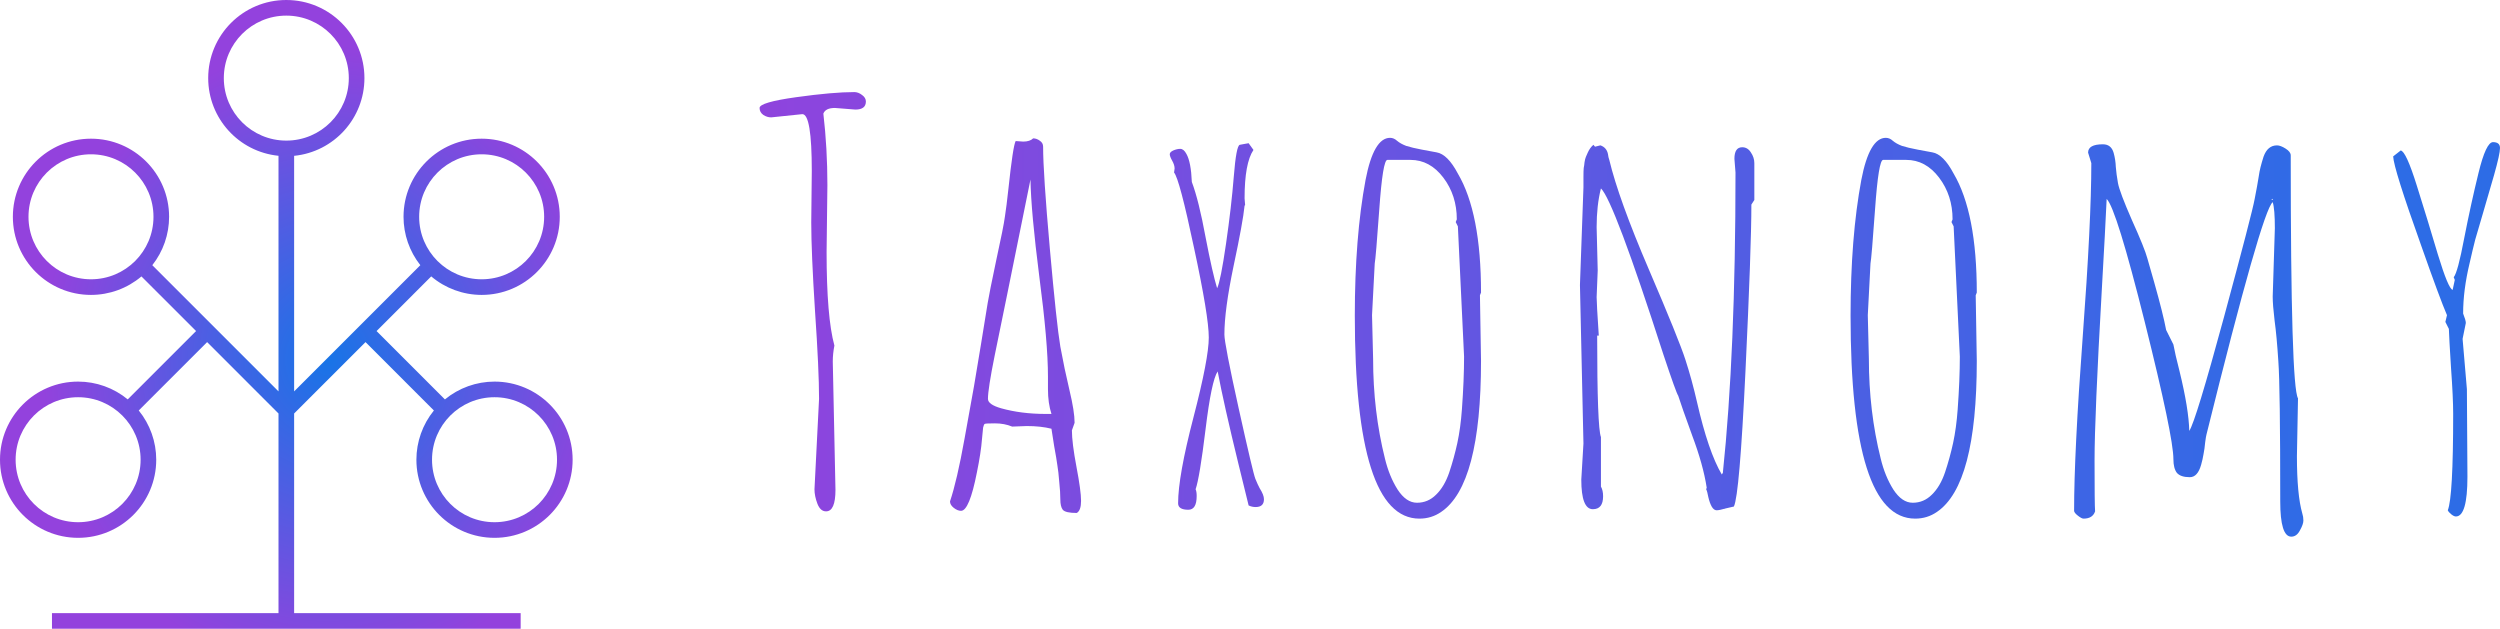
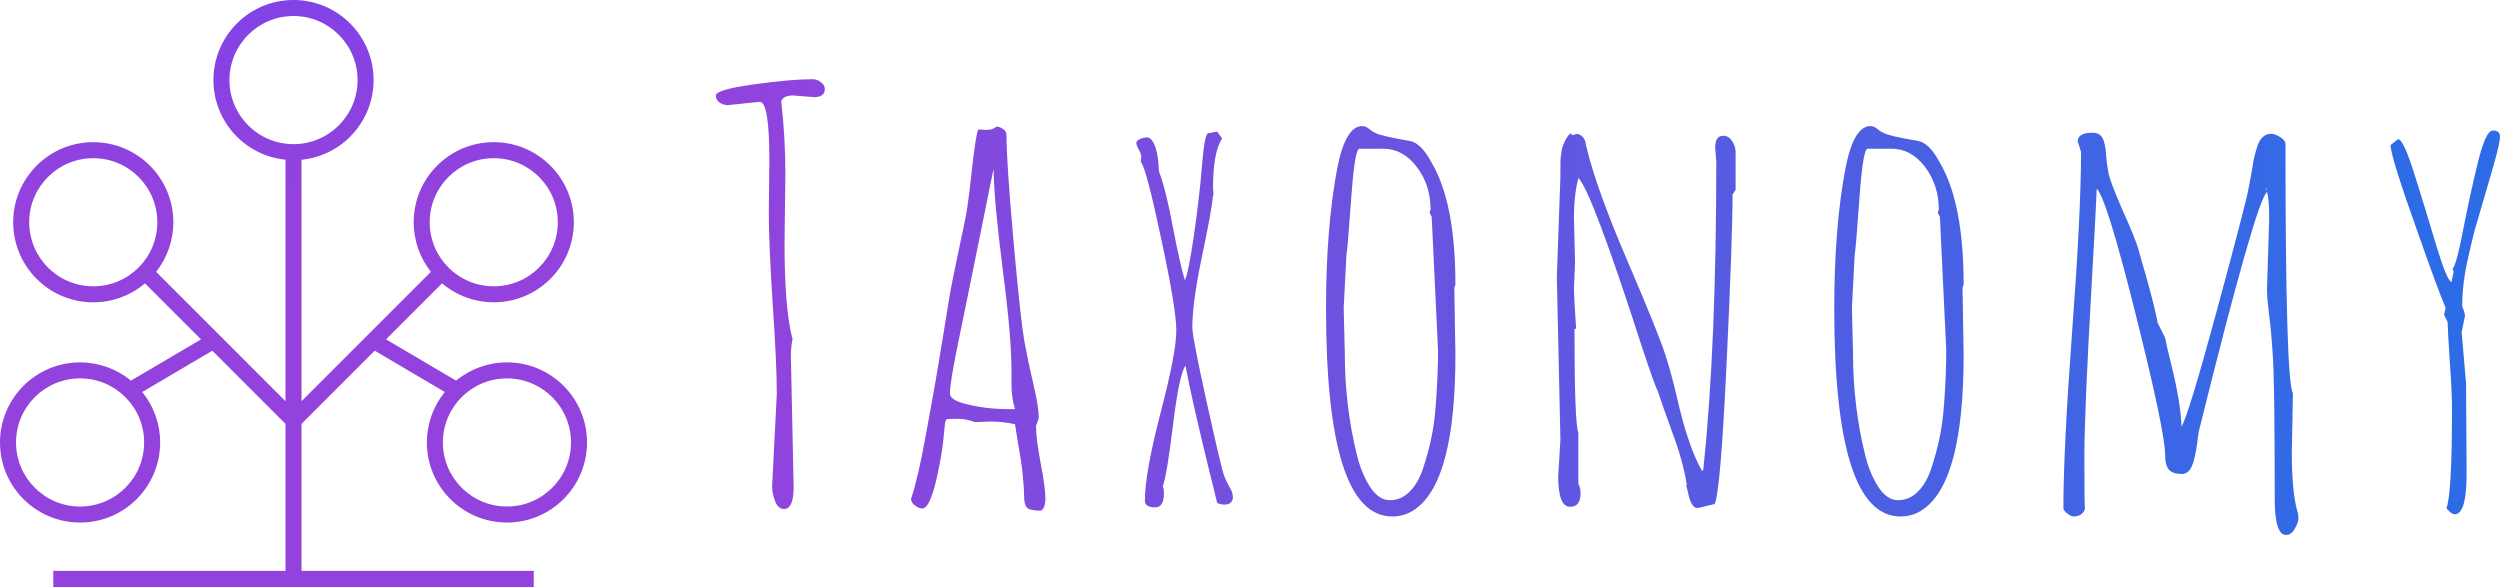
- <svg xmlns="http://www.w3.org/2000/svg" xmlns:xlink="http://www.w3.org/1999/xlink" width="800.099mm" height="201.221mm" viewBox="0 0 800.099 201.221" version="1.1" id="svg5" xml:space="preserve">
+ <svg xmlns="http://www.w3.org/2000/svg" xmlns:xlink="http://www.w3.org/1999/xlink" width="780.483mm" height="183.265mm" viewBox="0 0 780.483 183.265" version="1.1" id="svg5" xml:space="preserve">
  <defs id="defs2">
    <linearGradient id="linearGradient2431">
      <stop style="stop-color:#9342dd;stop-opacity:1;" offset="0" id="stop2427" />
      <stop style="stop-color:#2d6ce6;stop-opacity:1;" offset="1" id="stop2429" />
    </linearGradient>
-     <linearGradient id="linearGradient2229">
-       <stop style="stop-color:#1874e7;stop-opacity:1;" offset="0" id="stop2227" />
-       <stop style="stop-color:#9342dd;stop-opacity:1;" offset="1" id="stop2225" />
+     <linearGradient xlink:href="#linearGradient2431" id="linearGradient2433" x1="233.72" y1="115.169" x2="764.539" y2="115.169" gradientUnits="userSpaceOnUse" gradientTransform="translate(19.61567,4.744817)" />
+     <linearGradient id="linearGradient970">
+       <stop style="stop-color:#9342dd;stop-opacity:1;" offset="0" id="stop966" />
+       <stop style="stop-color:#6043f6;stop-opacity:1;" offset="1" id="stop968" />
    </linearGradient>
-     <radialGradient xlink:href="#linearGradient2229" id="radialGradient3357" cx="105" cy="115.169" fx="105" fy="115.169" r="91.632" gradientTransform="matrix(1,0,0,1.097981,13.36766,3.273881)" gradientUnits="userSpaceOnUse" />
-     <linearGradient xlink:href="#linearGradient2431" id="linearGradient2433" x1="233.72" y1="115.169" x2="764.539" y2="115.169" gradientUnits="userSpaceOnUse" />
+     <linearGradient xlink:href="#linearGradient970" id="linearGradient972" x1="104.969" y1="197.792" x2="105.001" y2="14.587" gradientUnits="userSpaceOnUse" gradientTransform="translate(180.8244,-116.4823)" />
+     <linearGradient xlink:href="#linearGradient2431" id="linearGradient399" gradientUnits="userSpaceOnUse" x1="233.72" y1="115.169" x2="764.539" y2="115.169" gradientTransform="translate(19.61567,4.744817)" />
+     <linearGradient xlink:href="#linearGradient2431" id="linearGradient401" gradientUnits="userSpaceOnUse" x1="233.72" y1="115.169" x2="764.539" y2="115.169" gradientTransform="translate(19.61567,4.744817)" />
+     <linearGradient xlink:href="#linearGradient2431" id="linearGradient403" gradientUnits="userSpaceOnUse" x1="233.72" y1="115.169" x2="764.539" y2="115.169" gradientTransform="translate(19.61567,4.744817)" />
+     <linearGradient xlink:href="#linearGradient2431" id="linearGradient405" gradientUnits="userSpaceOnUse" x1="233.72" y1="115.169" x2="764.539" y2="115.169" gradientTransform="translate(19.61567,4.744817)" />
+     <linearGradient xlink:href="#linearGradient2431" id="linearGradient407" gradientUnits="userSpaceOnUse" x1="233.72" y1="115.169" x2="764.539" y2="115.169" gradientTransform="translate(19.61567,4.744817)" />
+     <linearGradient xlink:href="#linearGradient2431" id="linearGradient409" gradientUnits="userSpaceOnUse" x1="233.72" y1="115.169" x2="764.539" y2="115.169" gradientTransform="translate(19.61567,4.744817)" />
+     <linearGradient xlink:href="#linearGradient2431" id="linearGradient411" gradientUnits="userSpaceOnUse" x1="233.72" y1="115.169" x2="764.539" y2="115.169" gradientTransform="translate(19.61567,4.744817)" />
+     <linearGradient xlink:href="#linearGradient2431" id="linearGradient413" gradientUnits="userSpaceOnUse" x1="233.72" y1="115.169" x2="764.539" y2="115.169" gradientTransform="translate(19.61567,4.744817)" />
  </defs>
-   <g id="layer1" transform="translate(-13.36766,-14.55828)">
-     <path id="path356" style="fill:url(#radialGradient3357);fill-opacity:1;fill-rule:evenodd;stroke-width:3.55;paint-order:stroke fill markers" d="M 105,14.558 A 25,25 0 0 0 80,39.558 25,25 0 0 0 102.5,64.417 V 139.819 L 62.11,99.429 a 25,25 0 0 0 5.376,-15.487 25,25 0 0 0 -25,-25 25,25 0 0 0 -25,25 25,25 0 0 0 25,25 25,25 0 0 0 16.148,-5.917 l 17.485,17.485 -21.87,21.87 A 25,25 0 0 0 38.368,136.685 25,25 0 0 0 13.368,161.685 25,25 0 0 0 38.368,186.685 25,25 0 0 0 63.368,161.685 25,25 0 0 0 57.773,145.926 l 21.882,-21.882 22.845,22.846 v 63.89 H 30 v 5 H 180 v -5 H 107.5 v -63.89 l 22.846,-22.846 21.885,21.886 a 25,25 0 0 0 -5.599,15.755 25,25 0 0 0 25,25 25,25 0 0 0 25,-25 25,25 0 0 0 -25,-25 25,25 0 0 0 -15.874,5.701 l -21.877,-21.877 17.495,-17.495 a 25,25 0 0 0 16.138,5.928 25,25 0 0 0 25,-25 25,25 0 0 0 -25,-25 25,25 0 0 0 -25,25 25,25 0 0 0 5.378,15.485 L 107.5,139.819 V 64.432 a 25,25 0 0 0 22.5,-24.873 25,25 0 0 0 -25,-25 z m 0,5 a 20,20 0 0 1 20,20 20,20 0 0 1 -20,20 20,20 0 0 1 -20,-20 20,20 0 0 1 20,-20 z m -62.513,44.383 a 20,20 0 0 1 20,20 20,20 0 0 1 -20,20 20,20 0 0 1 -20,-20 20,20 0 0 1 20,-20 z m 125.028,0 a 20,20 0 0 1 20,20 20,20 0 0 1 -20,20 20,20 0 0 1 -20,-20 20,20 0 0 1 20,-20 z M 38.368,141.685 a 20,20 0 0 1 20,20 20,20 0 0 1 -20,20 20,20 0 0 1 -20,-20 20,20 0 0 1 20,-20 z m 133.265,0 a 20,20 0 0 1 20,20 20,20 0 0 1 -20,20 20,20 0 0 1 -20,-20 20,20 0 0 1 20,-20 z" />
+   <g id="layer1" transform="translate(-32.98333,-19.3031)">
    <g aria-label="Taxonomy" id="text467" style="font-size:176.389px;line-height:1.25;font-family:'Amatic SC';-inkscape-font-specification:'Amatic SC';letter-spacing:13.229px;word-spacing:0px;fill:url(#linearGradient2433);stroke-width:0.265">
-       <path d="m 279.89,130.241 0.861,41.083 q 0,6.89 -3.014,6.89 -1.809,0 -2.756,-2.412 -0.947,-2.498 -0.947,-4.651 l 1.464,-28.939 q 0,-9.302 -1.292,-28.078 -1.206,-18.862 -1.206,-28.336 l 0.172,-16.536 q 0,-18.173 -3.014,-18.173 l -9.991,1.034 q -1.292,0 -2.498,-0.775 -1.206,-0.861 -1.206,-2.239 0,-1.809 11.713,-3.445 11.713,-1.636 18.604,-1.636 1.292,0 2.498,0.947 1.206,0.861 1.206,2.067 0,2.584 -3.359,2.584 0,0 -6.546,-0.517 -3.014,0 -3.703,1.809 1.292,11.11 1.292,22.91 l -0.258,21.36 q 0,20.843 2.498,29.972 -0.517,2.584 -0.517,5.082 z" id="path423" />
-       <path d="m 341.953,150.912 -4.651,0.172 q -2.498,-1.034 -5.512,-1.034 -3.014,0 -3.273,0.172 -0.258,0.172 -0.345,0.603 -0.086,0.431 -0.172,0.603 l -0.345,3.531 q -0.345,4.479 -1.636,10.766 -2.412,12.316 -5.082,12.316 -1.12,0 -2.325,-0.947 -1.206,-0.947 -1.206,-2.067 2.239,-6.632 4.651,-20.068 2.412,-13.436 3.014,-16.709 0.603,-3.359 2.239,-13.436 1.636,-10.077 2.153,-13.264 0.517,-3.187 2.756,-13.78 2.325,-10.594 2.756,-13.867 0.517,-3.273 1.12,-8.871 1.464,-13.78 2.325,-15.331 l 2.412,0.172 q 2.153,0 3.187,-1.034 1.12,0 2.153,0.775 1.034,0.689 1.034,1.895 0,8.44 2.153,32.642 2.153,24.202 3.359,31.35 1.292,7.062 2.928,13.953 1.636,6.804 1.636,10.421 l -0.861,2.412 q 0,3.962 1.464,11.713 1.464,7.665 1.464,10.852 0,3.101 -1.378,3.876 -3.617,0 -4.479,-1.034 -0.775,-1.034 -0.775,-3.273 0,-2.325 -0.345,-5.598 -0.258,-3.359 -0.603,-5.34 -0.258,-1.981 -1.034,-6.201 -0.689,-4.306 -0.861,-5.512 -3.359,-0.861 -7.924,-0.861 z m -12.402,-8.699 q 0,1.809 4.22,3.014 6.46,1.809 14.297,1.809 h 1.809 q -1.12,-3.445 -1.12,-7.924 v -4.048 q 0,-10.938 -2.756,-31.867 -2.67,-20.929 -2.842,-31.178 -9.216,45.561 -11.455,56.327 -2.153,10.68 -2.153,13.867 z" id="path425" />
-       <path d="m 396.351,173.305 q 0,4.393 -2.67,4.393 -3.273,0 -3.273,-2.067 0,-8.613 4.909,-27.475 4.909,-18.862 4.909,-25.58 0,-6.804 -4.737,-28.767 -4.651,-22.049 -6.373,-24.03 l 0.172,-1.292 q 0,-1.12 -0.775,-2.498 -0.775,-1.378 -0.775,-2.067 0,-0.689 1.12,-1.206 1.206,-0.517 2.239,-0.517 1.12,0 1.981,1.636 1.464,2.584 1.723,8.957 2.239,5.943 4.393,17.656 2.239,11.627 3.703,16.364 1.12,-2.325 2.842,-14.211 1.723,-11.886 2.498,-21.618 0.775,-9.732 1.895,-10.077 0.431,-0.086 1.378,-0.258 1.034,-0.172 1.464,-0.258 l 1.55,2.153 q -2.842,4.22 -2.842,15.503 l 0.172,2.153 -0.172,0.172 q -0.517,5.254 -3.531,19.379 -2.928,14.039 -2.928,21.876 0,2.928 4.565,23.599 4.565,20.584 5.34,22.565 0.775,1.895 1.378,3.014 1.378,2.153 1.378,3.531 0,2.498 -2.67,2.498 -1.206,0 -2.239,-0.517 -1.034,-4.22 -3.273,-13.35 -4.651,-19.034 -6.632,-29.542 -1.981,2.928 -3.876,18.517 -1.895,15.503 -3.187,19.206 0.345,0.689 0.345,2.153 z m 18.345,-51.504 v 0.172 z" id="path427" />
-       <path d="m 487.009,109.054 0.345,21.015 q 0,39.705 -12.747,48.317 -3.101,2.153 -6.976,2.153 -20.671,0 -20.671,-64.94 0,-25.063 3.445,-43.494 2.584,-13.436 7.838,-13.436 1.206,0 2.239,0.947 1.12,0.947 2.928,1.636 1.895,0.603 5.082,1.206 3.273,0.603 4.651,0.861 3.531,0.603 6.804,6.804 7.407,12.575 7.407,38.068 z m -34.537,6.373 0.345,13.953 q 0,16.795 3.79,31.953 1.378,5.684 4.048,9.905 2.756,4.22 6.201,4.22 3.531,0 6.115,-2.584 2.67,-2.584 4.22,-7.149 1.55,-4.651 2.584,-9.388 1.034,-4.823 1.464,-10.766 0.689,-9.474 0.689,-16.881 l -1.981,-41.686 -0.689,-1.378 0.345,-0.861 q 0,-7.665 -4.306,-13.35 -4.306,-5.684 -10.508,-5.684 h -7.407 q -1.464,0 -2.584,15.761 -1.12,15.675 -1.464,17.398 z" id="path429" />
-       <path d="m 568.796,69.78 -0.345,-4.393 q 0,-3.703 2.498,-3.703 1.723,0 2.756,1.636 1.12,1.636 1.12,3.445 v 11.799 l -0.947,1.464 q 0,13.78 -1.895,53.399 -1.895,39.532 -3.703,43.236 -0.431,0.086 -2.584,0.603 -2.067,0.603 -2.928,0.603 -0.861,0 -1.55,-1.12 -0.689,-1.206 -1.12,-3.101 -0.345,-1.895 -0.689,-2.498 l 0.172,-0.517 q -1.12,-7.321 -4.651,-16.709 -3.445,-9.474 -4.479,-12.747 -0.603,-0.775 -4.737,-13.178 -15.847,-49.179 -19.982,-53.141 -1.378,5.426 -1.378,12.402 l 0.345,13.867 -0.345,8.527 q 0,1.981 0.689,12.316 h -0.517 q 0,29.369 1.206,32.47 v 15.847 q 0.689,1.206 0.689,3.101 0,4.134 -3.273,4.134 -3.703,0 -3.703,-9.474 l 0.689,-11.541 -1.12,-50.729 1.12,-31.264 v -3.101 q 0,-2.325 0.086,-3.101 0.172,-0.775 0.258,-1.809 0.172,-1.12 0.431,-1.723 0.258,-0.603 0.603,-1.378 0.689,-1.55 1.809,-2.498 l 0.517,0.603 1.723,-0.431 q 1.981,0.689 2.412,2.756 0,0.172 0.172,1.034 0.258,0.775 0.258,0.861 3.014,12.575 12.661,35.054 9.646,22.479 11.713,28.939 2.067,6.373 3.703,13.522 3.617,15.847 7.924,23.168 l 0.345,-0.517 q 4.048,-38.499 4.048,-96.118 z M 565.092,177.353 q 0.172,0 0.172,0.172 z" id="path431" />
-       <path d="m 645.673,109.054 0.345,21.015 q 0,39.705 -12.747,48.317 -3.101,2.153 -6.976,2.153 -20.671,0 -20.671,-64.94 0,-25.063 3.445,-43.494 2.584,-13.436 7.838,-13.436 1.206,0 2.239,0.947 1.12,0.947 2.928,1.636 1.895,0.603 5.082,1.206 3.273,0.603 4.651,0.861 3.531,0.603 6.804,6.804 7.407,12.575 7.407,38.068 z m -34.537,6.373 0.345,13.953 q 0,16.795 3.79,31.953 1.378,5.684 4.048,9.905 2.756,4.22 6.201,4.22 3.531,0 6.115,-2.584 2.67,-2.584 4.22,-7.149 1.55,-4.651 2.584,-9.388 1.034,-4.823 1.464,-10.766 0.689,-9.474 0.689,-16.881 l -1.981,-41.686 -0.689,-1.378 0.345,-0.861 q 0,-7.665 -4.306,-13.35 -4.306,-5.684 -10.508,-5.684 h -7.407 q -1.464,0 -2.584,15.761 -1.12,15.675 -1.464,17.398 z" id="path433" />
-       <path d="m 748.819,142.041 -0.345,18.517 q 0,12.316 1.723,18.345 0.345,1.034 0.345,2.239 0,1.206 -1.12,3.187 -1.034,1.981 -2.756,1.981 -3.531,0 -3.531,-11.283 0,-36.776 -0.603,-44.786 -0.517,-8.096 -1.206,-13.091 -0.603,-4.995 -0.603,-7.665 l 0.689,-21.876 q 0,-6.201 -0.689,-8.354 -3.445,2.756 -21.187,74.328 -0.172,0.603 -0.431,2.584 -0.172,1.981 -0.517,3.703 -0.258,1.636 -0.775,3.445 -1.12,3.962 -3.617,3.962 -2.928,0 -4.134,-1.378 -1.12,-1.464 -1.12,-4.393 0,-7.235 -9.13,-43.753 -9.13,-36.518 -12.23,-39.532 -0.431,9.474 -1.55,29.025 -2.325,40.738 -2.325,54.691 0,13.953 0.172,16.278 -0.775,2.325 -3.703,2.325 -0.603,0 -1.809,-0.947 -1.206,-0.947 -1.206,-1.55 0,-18.604 2.756,-55.638 2.756,-37.035 2.756,-55.638 l -1.034,-3.359 q 0,-2.67 4.737,-2.67 2.67,0 3.445,2.756 0.603,2.153 0.689,4.479 0.172,2.239 0.689,5.168 0.517,2.842 4.479,11.886 4.048,8.957 4.909,12.144 0.861,3.187 2.239,7.838 2.842,10.077 3.79,15.158 l 2.325,4.651 q 0.517,2.928 1.981,8.613 2.928,11.972 3.101,19.034 2.067,-3.101 11.11,-36.432 9.043,-33.417 9.819,-37.81 0.861,-4.392 1.206,-6.632 0.345,-2.325 0.689,-3.617 0.345,-1.378 0.947,-3.273 1.292,-3.617 4.306,-3.617 1.12,0 2.756,1.034 1.636,1.034 1.636,2.153 0,73.897 2.325,77.773 z m -8.096,-63.82 h -0.172 l -0.258,0.172 0.431,0.172 z" id="path435" />
-       <path d="m 802.873,139.112 0.172,27.991 q 0,12.747 -3.703,12.747 -0.603,0 -1.464,-0.689 -0.861,-0.689 -1.12,-1.292 1.723,-4.306 1.723,-30.834 0,-5.168 -0.689,-14.728 -0.603,-9.56 -0.689,-12.488 l -1.12,-2.239 0.517,-2.153 q -2.239,-5.168 -8.268,-22.307 -8.785,-24.546 -8.957,-28.508 l 2.412,-1.895 q 1.723,0.258 5.168,11.283 3.445,10.938 6.718,21.962 3.359,11.024 4.737,11.369 l 0.689,-3.187 -0.345,-0.861 q 1.292,-1.55 3.359,-12.488 2.153,-11.024 4.565,-20.843 2.412,-9.905 4.651,-9.905 2.239,0 2.239,1.895 0,1.895 -1.895,8.613 -1.895,6.632 -3.531,12.144 -1.636,5.512 -2.498,8.527 -0.775,3.014 -1.809,7.579 -2.067,8.613 -2.067,16.106 0.861,2.153 0.861,3.014 l -1.034,5.082 z" id="path437" />
+       <path d="m 279.89,130.241 0.861,41.083 q 0,6.89 -3.014,6.89 -1.809,0 -2.756,-2.412 -0.947,-2.498 -0.947,-4.651 l 1.464,-28.939 q 0,-9.302 -1.292,-28.078 -1.206,-18.862 -1.206,-28.336 l 0.172,-16.536 q 0,-18.173 -3.014,-18.173 l -9.991,1.034 q -1.292,0 -2.498,-0.775 -1.206,-0.861 -1.206,-2.239 0,-1.809 11.713,-3.445 11.713,-1.636 18.604,-1.636 1.292,0 2.498,0.947 1.206,0.861 1.206,2.067 0,2.584 -3.359,2.584 0,0 -6.546,-0.517 -3.014,0 -3.703,1.809 1.292,11.11 1.292,22.91 l -0.258,21.36 q 0,20.843 2.498,29.972 -0.517,2.584 -0.517,5.082 z" id="path423" style="fill:url(#linearGradient399)" />
+       <path d="m 341.953,150.912 -4.651,0.172 q -2.498,-1.034 -5.512,-1.034 -3.014,0 -3.273,0.172 -0.258,0.172 -0.345,0.603 -0.086,0.431 -0.172,0.603 l -0.345,3.531 q -0.345,4.479 -1.636,10.766 -2.412,12.316 -5.082,12.316 -1.12,0 -2.325,-0.947 -1.206,-0.947 -1.206,-2.067 2.239,-6.632 4.651,-20.068 2.412,-13.436 3.014,-16.709 0.603,-3.359 2.239,-13.436 1.636,-10.077 2.153,-13.264 0.517,-3.187 2.756,-13.78 2.325,-10.594 2.756,-13.867 0.517,-3.273 1.12,-8.871 1.464,-13.78 2.325,-15.331 l 2.412,0.172 q 2.153,0 3.187,-1.034 1.12,0 2.153,0.775 1.034,0.689 1.034,1.895 0,8.44 2.153,32.642 2.153,24.202 3.359,31.35 1.292,7.062 2.928,13.953 1.636,6.804 1.636,10.421 l -0.861,2.412 q 0,3.962 1.464,11.713 1.464,7.665 1.464,10.852 0,3.101 -1.378,3.876 -3.617,0 -4.479,-1.034 -0.775,-1.034 -0.775,-3.273 0,-2.325 -0.345,-5.598 -0.258,-3.359 -0.603,-5.34 -0.258,-1.981 -1.034,-6.201 -0.689,-4.306 -0.861,-5.512 -3.359,-0.861 -7.924,-0.861 z m -12.402,-8.699 q 0,1.809 4.22,3.014 6.46,1.809 14.297,1.809 h 1.809 q -1.12,-3.445 -1.12,-7.924 v -4.048 q 0,-10.938 -2.756,-31.867 -2.67,-20.929 -2.842,-31.178 -9.216,45.561 -11.455,56.327 -2.153,10.68 -2.153,13.867 z" id="path425" style="fill:url(#linearGradient401)" />
+       <path d="m 396.351,173.305 q 0,4.393 -2.67,4.393 -3.273,0 -3.273,-2.067 0,-8.613 4.909,-27.475 4.909,-18.862 4.909,-25.58 0,-6.804 -4.737,-28.767 -4.651,-22.049 -6.373,-24.03 l 0.172,-1.292 q 0,-1.12 -0.775,-2.498 -0.775,-1.378 -0.775,-2.067 0,-0.689 1.12,-1.206 1.206,-0.517 2.239,-0.517 1.12,0 1.981,1.636 1.464,2.584 1.723,8.957 2.239,5.943 4.393,17.656 2.239,11.627 3.703,16.364 1.12,-2.325 2.842,-14.211 1.723,-11.886 2.498,-21.618 0.775,-9.732 1.895,-10.077 0.431,-0.086 1.378,-0.258 1.034,-0.172 1.464,-0.258 l 1.55,2.153 q -2.842,4.22 -2.842,15.503 l 0.172,2.153 -0.172,0.172 q -0.517,5.254 -3.531,19.379 -2.928,14.039 -2.928,21.876 0,2.928 4.565,23.599 4.565,20.584 5.34,22.565 0.775,1.895 1.378,3.014 1.378,2.153 1.378,3.531 0,2.498 -2.67,2.498 -1.206,0 -2.239,-0.517 -1.034,-4.22 -3.273,-13.35 -4.651,-19.034 -6.632,-29.542 -1.981,2.928 -3.876,18.517 -1.895,15.503 -3.187,19.206 0.345,0.689 0.345,2.153 z m 18.345,-51.504 v 0.172 z" id="path427" style="fill:url(#linearGradient403)" />
+       <path d="m 487.009,109.054 0.345,21.015 q 0,39.705 -12.747,48.317 -3.101,2.153 -6.976,2.153 -20.671,0 -20.671,-64.94 0,-25.063 3.445,-43.494 2.584,-13.436 7.838,-13.436 1.206,0 2.239,0.947 1.12,0.947 2.928,1.636 1.895,0.603 5.082,1.206 3.273,0.603 4.651,0.861 3.531,0.603 6.804,6.804 7.407,12.575 7.407,38.068 z m -34.537,6.373 0.345,13.953 q 0,16.795 3.79,31.953 1.378,5.684 4.048,9.905 2.756,4.22 6.201,4.22 3.531,0 6.115,-2.584 2.67,-2.584 4.22,-7.149 1.55,-4.651 2.584,-9.388 1.034,-4.823 1.464,-10.766 0.689,-9.474 0.689,-16.881 l -1.981,-41.686 -0.689,-1.378 0.345,-0.861 q 0,-7.665 -4.306,-13.35 -4.306,-5.684 -10.508,-5.684 h -7.407 q -1.464,0 -2.584,15.761 -1.12,15.675 -1.464,17.398 z" id="path429" style="fill:url(#linearGradient405)" />
+       <path d="m 568.796,69.78 -0.345,-4.393 q 0,-3.703 2.498,-3.703 1.723,0 2.756,1.636 1.12,1.636 1.12,3.445 v 11.799 l -0.947,1.464 q 0,13.78 -1.895,53.399 -1.895,39.532 -3.703,43.236 -0.431,0.086 -2.584,0.603 -2.067,0.603 -2.928,0.603 -0.861,0 -1.55,-1.12 -0.689,-1.206 -1.12,-3.101 -0.345,-1.895 -0.689,-2.498 l 0.172,-0.517 q -1.12,-7.321 -4.651,-16.709 -3.445,-9.474 -4.479,-12.747 -0.603,-0.775 -4.737,-13.178 -15.847,-49.179 -19.982,-53.141 -1.378,5.426 -1.378,12.402 l 0.345,13.867 -0.345,8.527 q 0,1.981 0.689,12.316 h -0.517 q 0,29.369 1.206,32.47 v 15.847 q 0.689,1.206 0.689,3.101 0,4.134 -3.273,4.134 -3.703,0 -3.703,-9.474 l 0.689,-11.541 -1.12,-50.729 1.12,-31.264 v -3.101 q 0,-2.325 0.086,-3.101 0.172,-0.775 0.258,-1.809 0.172,-1.12 0.431,-1.723 0.258,-0.603 0.603,-1.378 0.689,-1.55 1.809,-2.498 l 0.517,0.603 1.723,-0.431 q 1.981,0.689 2.412,2.756 0,0.172 0.172,1.034 0.258,0.775 0.258,0.861 3.014,12.575 12.661,35.054 9.646,22.479 11.713,28.939 2.067,6.373 3.703,13.522 3.617,15.847 7.924,23.168 l 0.345,-0.517 q 4.048,-38.499 4.048,-96.118 z M 565.092,177.353 q 0.172,0 0.172,0.172 z" id="path431" style="fill:url(#linearGradient407)" />
+       <path d="m 645.673,109.054 0.345,21.015 q 0,39.705 -12.747,48.317 -3.101,2.153 -6.976,2.153 -20.671,0 -20.671,-64.94 0,-25.063 3.445,-43.494 2.584,-13.436 7.838,-13.436 1.206,0 2.239,0.947 1.12,0.947 2.928,1.636 1.895,0.603 5.082,1.206 3.273,0.603 4.651,0.861 3.531,0.603 6.804,6.804 7.407,12.575 7.407,38.068 z m -34.537,6.373 0.345,13.953 q 0,16.795 3.79,31.953 1.378,5.684 4.048,9.905 2.756,4.22 6.201,4.22 3.531,0 6.115,-2.584 2.67,-2.584 4.22,-7.149 1.55,-4.651 2.584,-9.388 1.034,-4.823 1.464,-10.766 0.689,-9.474 0.689,-16.881 l -1.981,-41.686 -0.689,-1.378 0.345,-0.861 q 0,-7.665 -4.306,-13.35 -4.306,-5.684 -10.508,-5.684 h -7.407 q -1.464,0 -2.584,15.761 -1.12,15.675 -1.464,17.398 z" id="path433" style="fill:url(#linearGradient409)" />
+       <path d="m 748.819,142.041 -0.345,18.517 q 0,12.316 1.723,18.345 0.345,1.034 0.345,2.239 0,1.206 -1.12,3.187 -1.034,1.981 -2.756,1.981 -3.531,0 -3.531,-11.283 0,-36.776 -0.603,-44.786 -0.517,-8.096 -1.206,-13.091 -0.603,-4.995 -0.603,-7.665 l 0.689,-21.876 q 0,-6.201 -0.689,-8.354 -3.445,2.756 -21.187,74.328 -0.172,0.603 -0.431,2.584 -0.172,1.981 -0.517,3.703 -0.258,1.636 -0.775,3.445 -1.12,3.962 -3.617,3.962 -2.928,0 -4.134,-1.378 -1.12,-1.464 -1.12,-4.393 0,-7.235 -9.13,-43.753 -9.13,-36.518 -12.23,-39.532 -0.431,9.474 -1.55,29.025 -2.325,40.738 -2.325,54.691 0,13.953 0.172,16.278 -0.775,2.325 -3.703,2.325 -0.603,0 -1.809,-0.947 -1.206,-0.947 -1.206,-1.55 0,-18.604 2.756,-55.638 2.756,-37.035 2.756,-55.638 l -1.034,-3.359 q 0,-2.67 4.737,-2.67 2.67,0 3.445,2.756 0.603,2.153 0.689,4.479 0.172,2.239 0.689,5.168 0.517,2.842 4.479,11.886 4.048,8.957 4.909,12.144 0.861,3.187 2.239,7.838 2.842,10.077 3.79,15.158 l 2.325,4.651 q 0.517,2.928 1.981,8.613 2.928,11.972 3.101,19.034 2.067,-3.101 11.11,-36.432 9.043,-33.417 9.819,-37.81 0.861,-4.392 1.206,-6.632 0.345,-2.325 0.689,-3.617 0.345,-1.378 0.947,-3.273 1.292,-3.617 4.306,-3.617 1.12,0 2.756,1.034 1.636,1.034 1.636,2.153 0,73.897 2.325,77.773 z m -8.096,-63.82 h -0.172 l -0.258,0.172 0.431,0.172 z" id="path435" style="fill:url(#linearGradient411)" />
+       <path d="m 802.873,139.112 0.172,27.991 q 0,12.747 -3.703,12.747 -0.603,0 -1.464,-0.689 -0.861,-0.689 -1.12,-1.292 1.723,-4.306 1.723,-30.834 0,-5.168 -0.689,-14.728 -0.603,-9.56 -0.689,-12.488 l -1.12,-2.239 0.517,-2.153 q -2.239,-5.168 -8.268,-22.307 -8.785,-24.546 -8.957,-28.508 l 2.412,-1.895 q 1.723,0.258 5.168,11.283 3.445,10.938 6.718,21.962 3.359,11.024 4.737,11.369 l 0.689,-3.187 -0.345,-0.861 q 1.292,-1.55 3.359,-12.488 2.153,-11.024 4.565,-20.843 2.412,-9.905 4.651,-9.905 2.239,0 2.239,1.895 0,1.895 -1.895,8.613 -1.895,6.632 -3.531,12.144 -1.636,5.512 -2.498,8.527 -0.775,3.014 -1.809,7.579 -2.067,8.613 -2.067,16.106 0.861,2.153 0.861,3.014 l -1.034,5.082 z" id="path437" style="fill:url(#linearGradient413)" />
    </g>
+     <path id="path356-0" style="fill:url(#linearGradient972);fill-opacity:1;fill-rule:evenodd;stroke-width:3.55;paint-order:stroke fill markers" d="m 124.615,19.303 c -13.807,-10e-6 -25,11.193 -25,25 0.008,12.833 9.732,23.575 22.5,24.858 V 144.564 L 81.726,104.174 c 3.482,-4.411 5.376,-9.867 5.376,-15.487 1e-5,-13.807 -11.193,-25 -25,-25 -13.807,-2e-5 -25,11.193 -25,25 -2e-5,13.807 11.193,25 25,25 5.913,-6.4e-4 11.635,-2.097 16.148,-5.917 l 17.485,17.485 -21.87,12.875 c -4.474,-3.681 -10.088,-5.694 -15.881,-5.694 -13.807,-2e-5 -25,11.193 -25,25 -2e-5,13.807 11.193,25 25,25 13.807,1e-5 25,-11.193 25,-25 -7.9e-4,-5.739 -1.976,-11.304 -5.595,-15.759 l 21.882,-12.887 22.845,22.846 V 197.532 H 49.616 v 5.036 H 199.616 v -5.036 h -72.5 v -45.898 l 22.846,-22.846 21.885,12.89 c -3.619,4.453 -5.596,10.016 -5.599,15.755 -2e-5,13.807 11.193,25 25,25 13.807,1e-5 25,-11.193 25,-25 1e-5,-13.807 -11.193,-25 -25,-25 -5.792,0.004 -11.403,2.019 -15.874,5.701 l -21.877,-12.881 17.495,-17.495 c 4.509,3.822 10.227,5.922 16.138,5.928 13.807,1e-5 25,-11.193 25,-25 10e-6,-13.807 -11.193,-25 -25,-25 -13.807,-2e-5 -25,11.193 -25,25 0.002,5.619 1.896,11.074 5.378,15.485 l -40.392,40.392 V 69.177 c 12.774,-1.284 22.499,-12.035 22.5,-24.873 1e-5,-13.807 -11.193,-25 -25,-25 z m 0,5 c 11.046,1e-4 20,8.954 20,20 -1e-4,11.046 -8.954,20 -20,20 -11.046,1.81e-4 -20,-8.954 -20,-20 1e-4,-11.046 8.955,-20 20,-20 z M 62.102,68.687 c 11.046,1.04e-4 20,8.954 20,20 -9e-5,11.046 -8.954,20 -20,20 -11.046,1.8e-4 -20,-8.954 -20,-20 1.1e-4,-11.046 8.955,-20 20,-20 z m 125.028,0 c 11.046,1.05e-4 20,8.954 20,20 -1e-4,11.046 -8.954,20 -20,20 -11.046,1.8e-4 -20,-8.954 -20,-20 1e-4,-11.046 8.955,-20 20,-20 z M 57.983,137.434 c 11.046,-1.8e-4 20,8.954 20,20 -1e-4,11.046 -8.955,20 -20,20 -11.046,-1e-4 -20,-8.954 -20,-20 1e-4,-11.046 8.954,-20 20,-20 z m 133.265,0 c 11.046,1e-4 20,8.954 20,20 -1e-4,11.046 -8.954,20 -20,20 -11.046,1.8e-4 -20,-8.954 -20,-20 1e-4,-11.046 8.955,-20 20,-20 z" />
  </g>
</svg>
